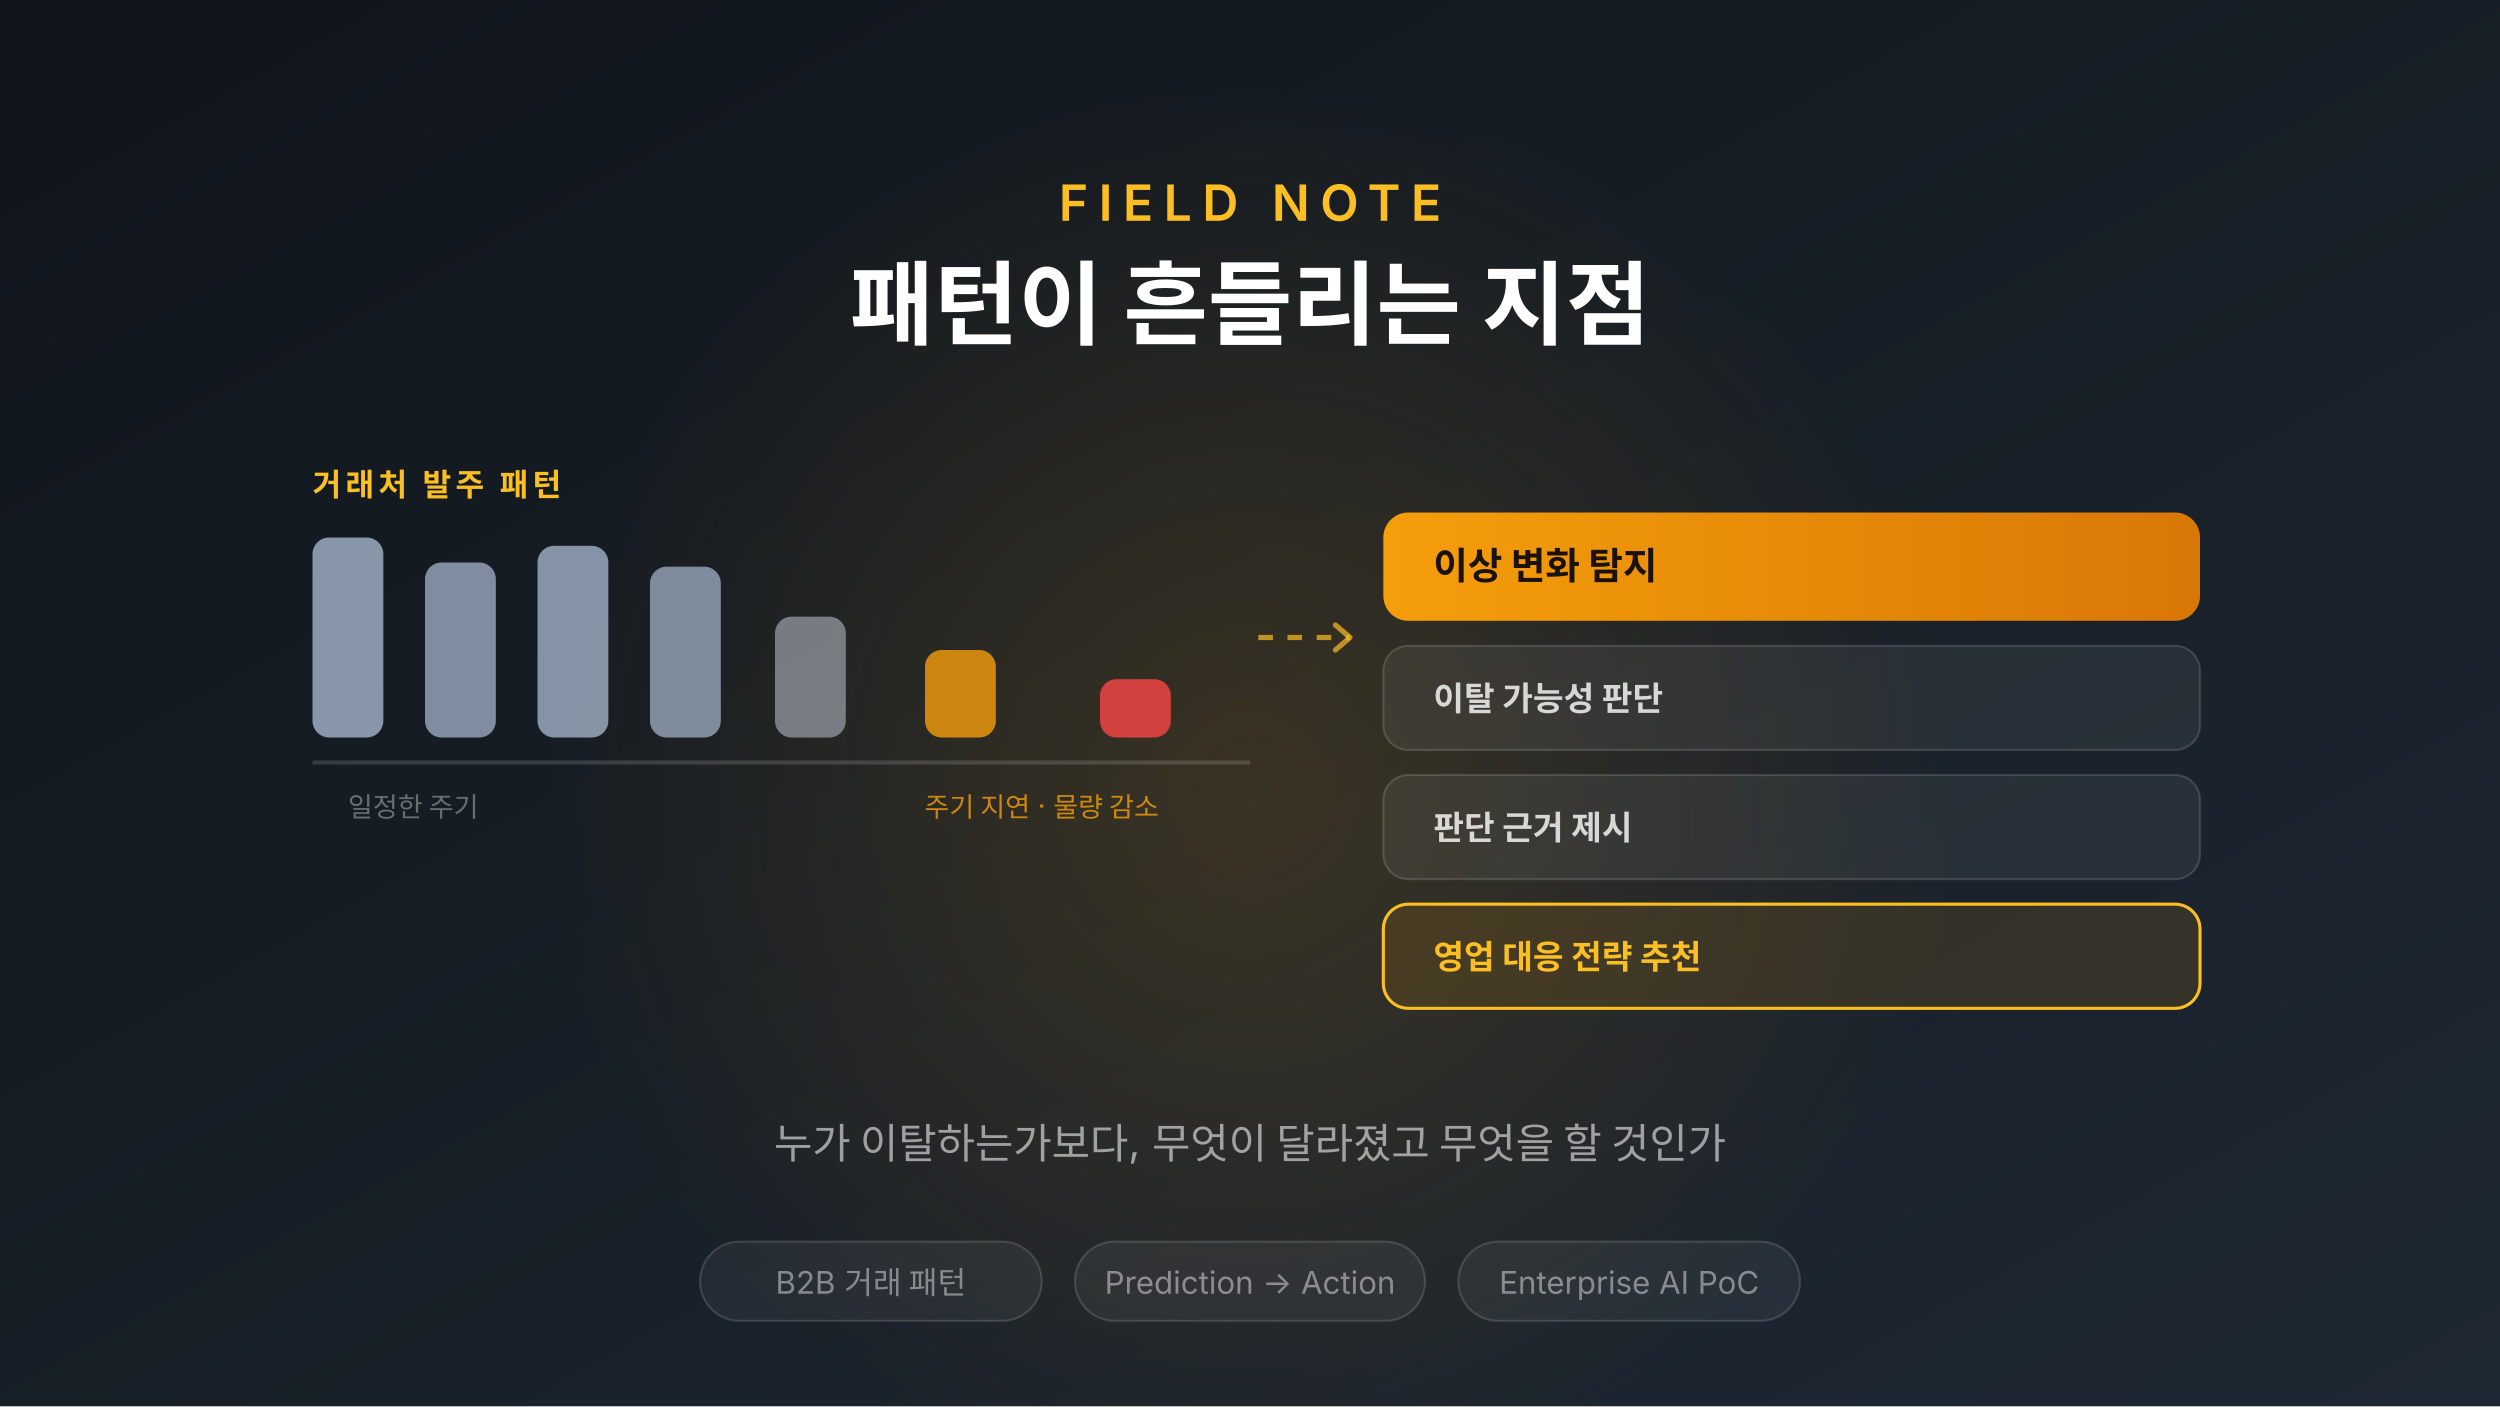
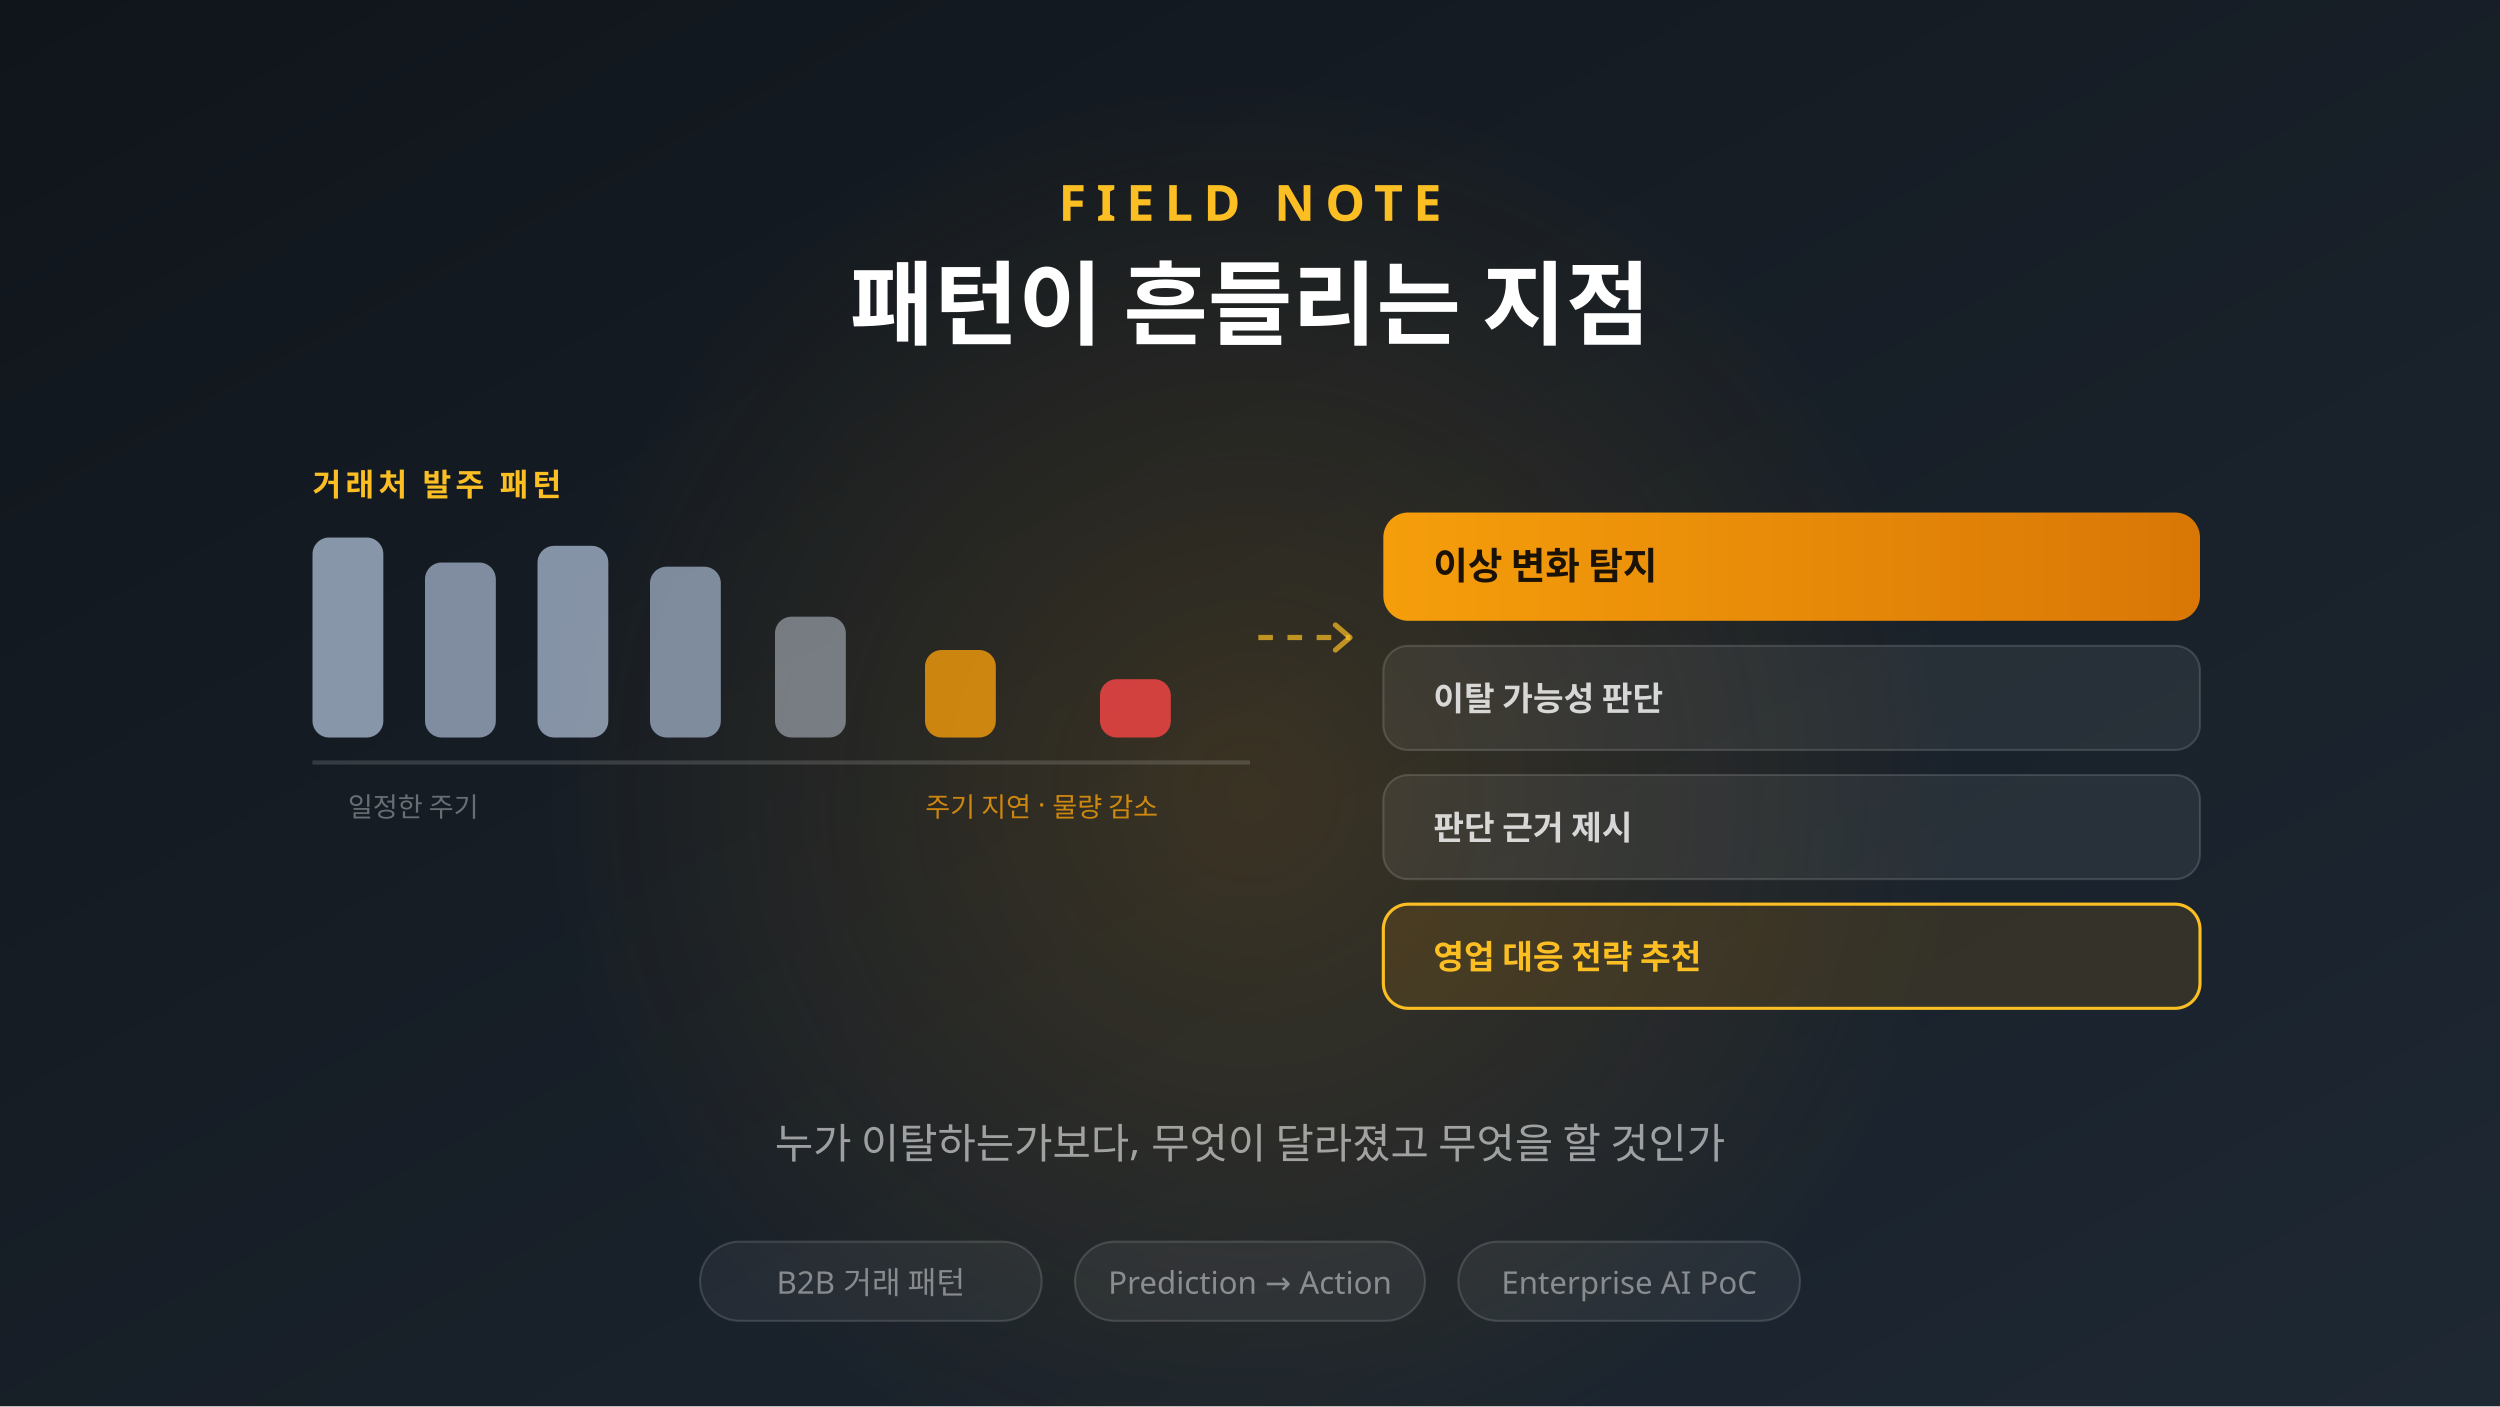
<svg xmlns="http://www.w3.org/2000/svg" viewBox="0 0 1200 675" role="img" aria-label="B2B 거래처의 반복 발주 패턴이 흔들리는 지점을 신호로 잡아, 이탈 판단과 근거, 영업 대응까지 잇는 흐름">
  <defs>
    <linearGradient id="bg" x1="0" y1="0" x2="1" y2="1">
      <stop offset="0" stop-color="#10151b" />
      <stop offset="1" stop-color="#1e2833" />
    </linearGradient>
    <linearGradient id="brand" x1="0" y1="0" x2="1" y2="0">
      <stop offset="0" stop-color="#f59e0b" />
      <stop offset="1" stop-color="#d97706" />
    </linearGradient>
    <radialGradient id="glow" cx="50%" cy="50%" r="50%">
      <stop offset="0" stop-color="#f59e0b" stop-opacity="0.16" />
      <stop offset="1" stop-color="#f59e0b" stop-opacity="0" />
    </radialGradient>
  </defs>
  <rect width="1200" height="675" fill="url(#bg)" />
  <circle cx="600" cy="380" r="340" fill="url(#glow)" />
-   <text x="600" y="106" text-anchor="middle" font-family="system-ui,-apple-system,sans-serif" font-size="24" font-weight="600" fill="#fbbf24" letter-spacing="5">FIELD NOTE</text>
-   <text x="600" y="162" text-anchor="middle" font-family="system-ui,-apple-system,sans-serif" font-size="44" font-weight="700" fill="#ffffff">패턴이 흔들리는 지점</text>
-   <text x="150" y="238" font-family="system-ui,-apple-system,sans-serif" font-size="15" font-weight="700" fill="#fbbf24" letter-spacing="2">거래처 발주 패턴</text>
+   <text x="600" y="106" text-anchor="middle" font-family="'Pretendard Variable',Pretendard,system-ui,'Malgun Gothic','Apple SD Gothic Neo',sans-serif" font-size="24" font-weight="600" fill="#fbbf24" letter-spacing="5">FIELD NOTE</text>
+   <text x="600" y="162" text-anchor="middle" font-family="'Pretendard Variable',Pretendard,system-ui,'Malgun Gothic','Apple SD Gothic Neo',sans-serif" font-size="44" font-weight="700" fill="#ffffff">패턴이 흔들리는 지점</text>
+   <text x="150" y="238" font-family="'Pretendard Variable',Pretendard,system-ui,'Malgun Gothic','Apple SD Gothic Neo',sans-serif" font-size="15" font-weight="700" fill="#fbbf24" letter-spacing="2">거래처 발주 패턴</text>
  <g>
    <rect x="150" y="258" width="34" height="96" rx="8" fill="#94a3b8" opacity="0.9" />
    <rect x="204" y="270" width="34" height="84" rx="8" fill="#94a3b8" opacity="0.84" />
    <rect x="258" y="262" width="34" height="92" rx="8" fill="#94a3b8" opacity="0.88" />
    <rect x="312" y="272" width="34" height="82" rx="8" fill="#94a3b8" opacity="0.82" />
    <rect x="372" y="296" width="34" height="58" rx="8" fill="#cbd5e1" opacity="0.5" />
    <rect x="444" y="312" width="34" height="42" rx="8" fill="#f59e0b" opacity="0.8" />
    <rect x="528" y="326" width="34" height="28" rx="8" fill="#ef4444" opacity="0.85" />
    <line x1="150" y1="366" x2="600" y2="366" stroke="#ffffff24" stroke-width="2" />
-     <text x="167" y="392" font-family="system-ui,-apple-system,sans-serif" font-size="13" fill="#ffffff5c">일정한 주기</text>
-     <text x="500" y="392" text-anchor="middle" font-family="system-ui,-apple-system,sans-serif" font-size="13" fill="#f59e0bcc">주기 지연 · 물량 감소</text>
+     <text x="167" y="392" font-family="'Pretendard Variable',Pretendard,system-ui,'Malgun Gothic','Apple SD Gothic Neo',sans-serif" font-size="13" fill="#ffffff5c">일정한 주기</text>
+     <text x="500" y="392" text-anchor="middle" font-family="'Pretendard Variable',Pretendard,system-ui,'Malgun Gothic','Apple SD Gothic Neo',sans-serif" font-size="13" fill="#f59e0bcc">주기 지연 · 물량 감소</text>
  </g>
-   <g font-family="system-ui,-apple-system,sans-serif">
+   <g font-family="'Pretendard Variable',Pretendard,system-ui,'Malgun Gothic','Apple SD Gothic Neo',sans-serif">
    <rect x="664" y="246" width="392" height="52" rx="12" fill="url(#brand)" />
    <text x="688" y="278" font-size="18" font-weight="700" fill="#1a1206">이상 변화 탐지</text>
    <rect x="664" y="310" width="392" height="50" rx="12" fill="#ffffff10" stroke="#ffffff24" />
    <text x="688" y="341" font-size="16" font-weight="600" fill="#ffffffcc">이탈 가능성 판단</text>
    <rect x="664" y="372" width="392" height="50" rx="12" fill="#ffffff10" stroke="#ffffff24" />
    <text x="688" y="403" font-size="16" font-weight="600" fill="#ffffffcc">판단 근거 제시</text>
    <rect x="664" y="434" width="392" height="50" rx="12" fill="#f59e0b1f" stroke="#fbbf24" stroke-width="1.5" />
    <text x="688" y="465" font-size="16" font-weight="700" fill="#fbbf24">영업 대응 전략 추천</text>
  </g>
  <path d="M604 306 L648 306" stroke="#fbbf24" stroke-width="2.5" stroke-dasharray="7 7" opacity="0.7" />
  <path d="M641 300 L648 306 L641 312" fill="none" stroke="#fbbf24" stroke-width="2.5" stroke-linecap="round" stroke-linejoin="round" opacity="0.7" />
-   <text x="600" y="556" text-anchor="middle" font-family="system-ui,-apple-system,sans-serif" font-size="20" fill="#ffffff8f">누가 이탈하는가보다, 무엇이 달라졌고 무엇을 할 것인가</text>
-   <g font-family="system-ui,-apple-system,sans-serif" font-size="15" fill="#ffffff70">
+   <text x="600" y="556" text-anchor="middle" font-family="'Pretendard Variable',Pretendard,system-ui,'Malgun Gothic','Apple SD Gothic Neo',sans-serif" font-size="20" fill="#ffffff8f">누가 이탈하는가보다, 무엇이 달라졌고 무엇을 할 것인가</text>
+   <g font-family="'Pretendard Variable',Pretendard,system-ui,'Malgun Gothic','Apple SD Gothic Neo',sans-serif" font-size="15" fill="#ffffff70">
    <rect x="336" y="596" width="164" height="38" rx="19" fill="#ffffff0d" stroke="#ffffff24" />
    <text x="418" y="621" text-anchor="middle">B2B 거래 패턴</text>
    <rect x="516" y="596" width="168" height="38" rx="19" fill="#ffffff0d" stroke="#ffffff24" />
    <text x="600" y="621" text-anchor="middle">Prediction → Action</text>
    <rect x="700" y="596" width="164" height="38" rx="19" fill="#ffffff0d" stroke="#ffffff24" />
    <text x="782" y="621" text-anchor="middle">Enterprise AI PoC</text>
  </g>
</svg>
